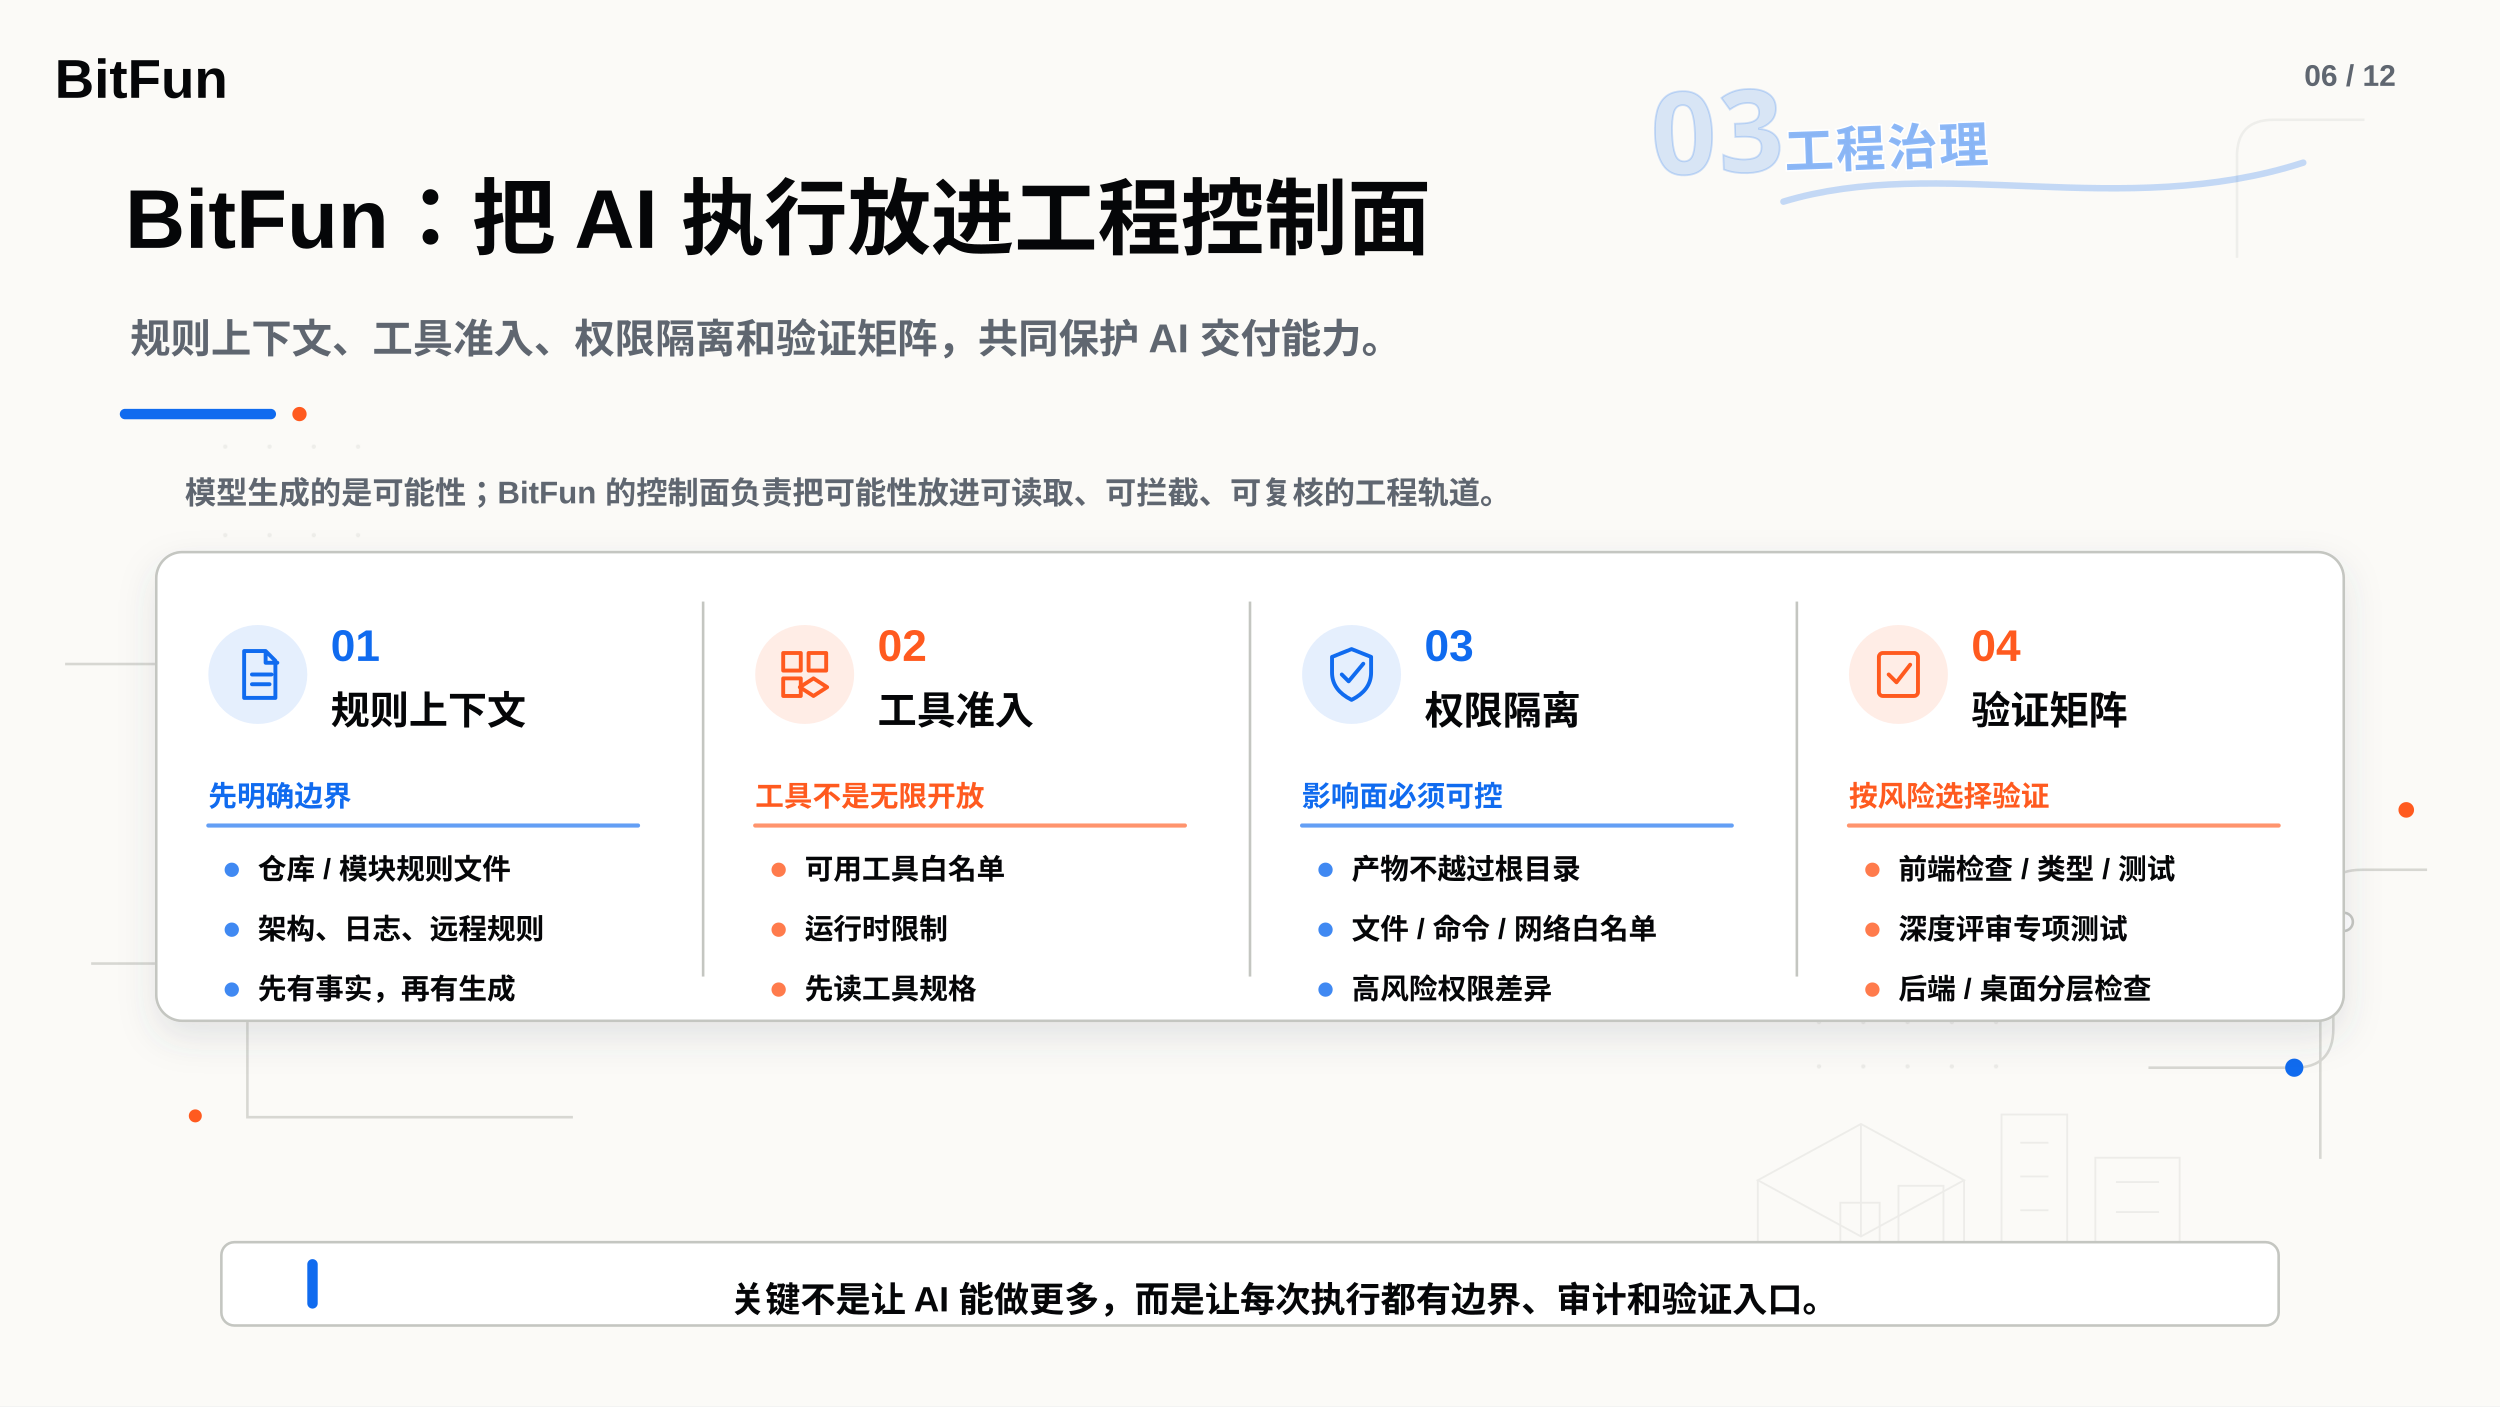
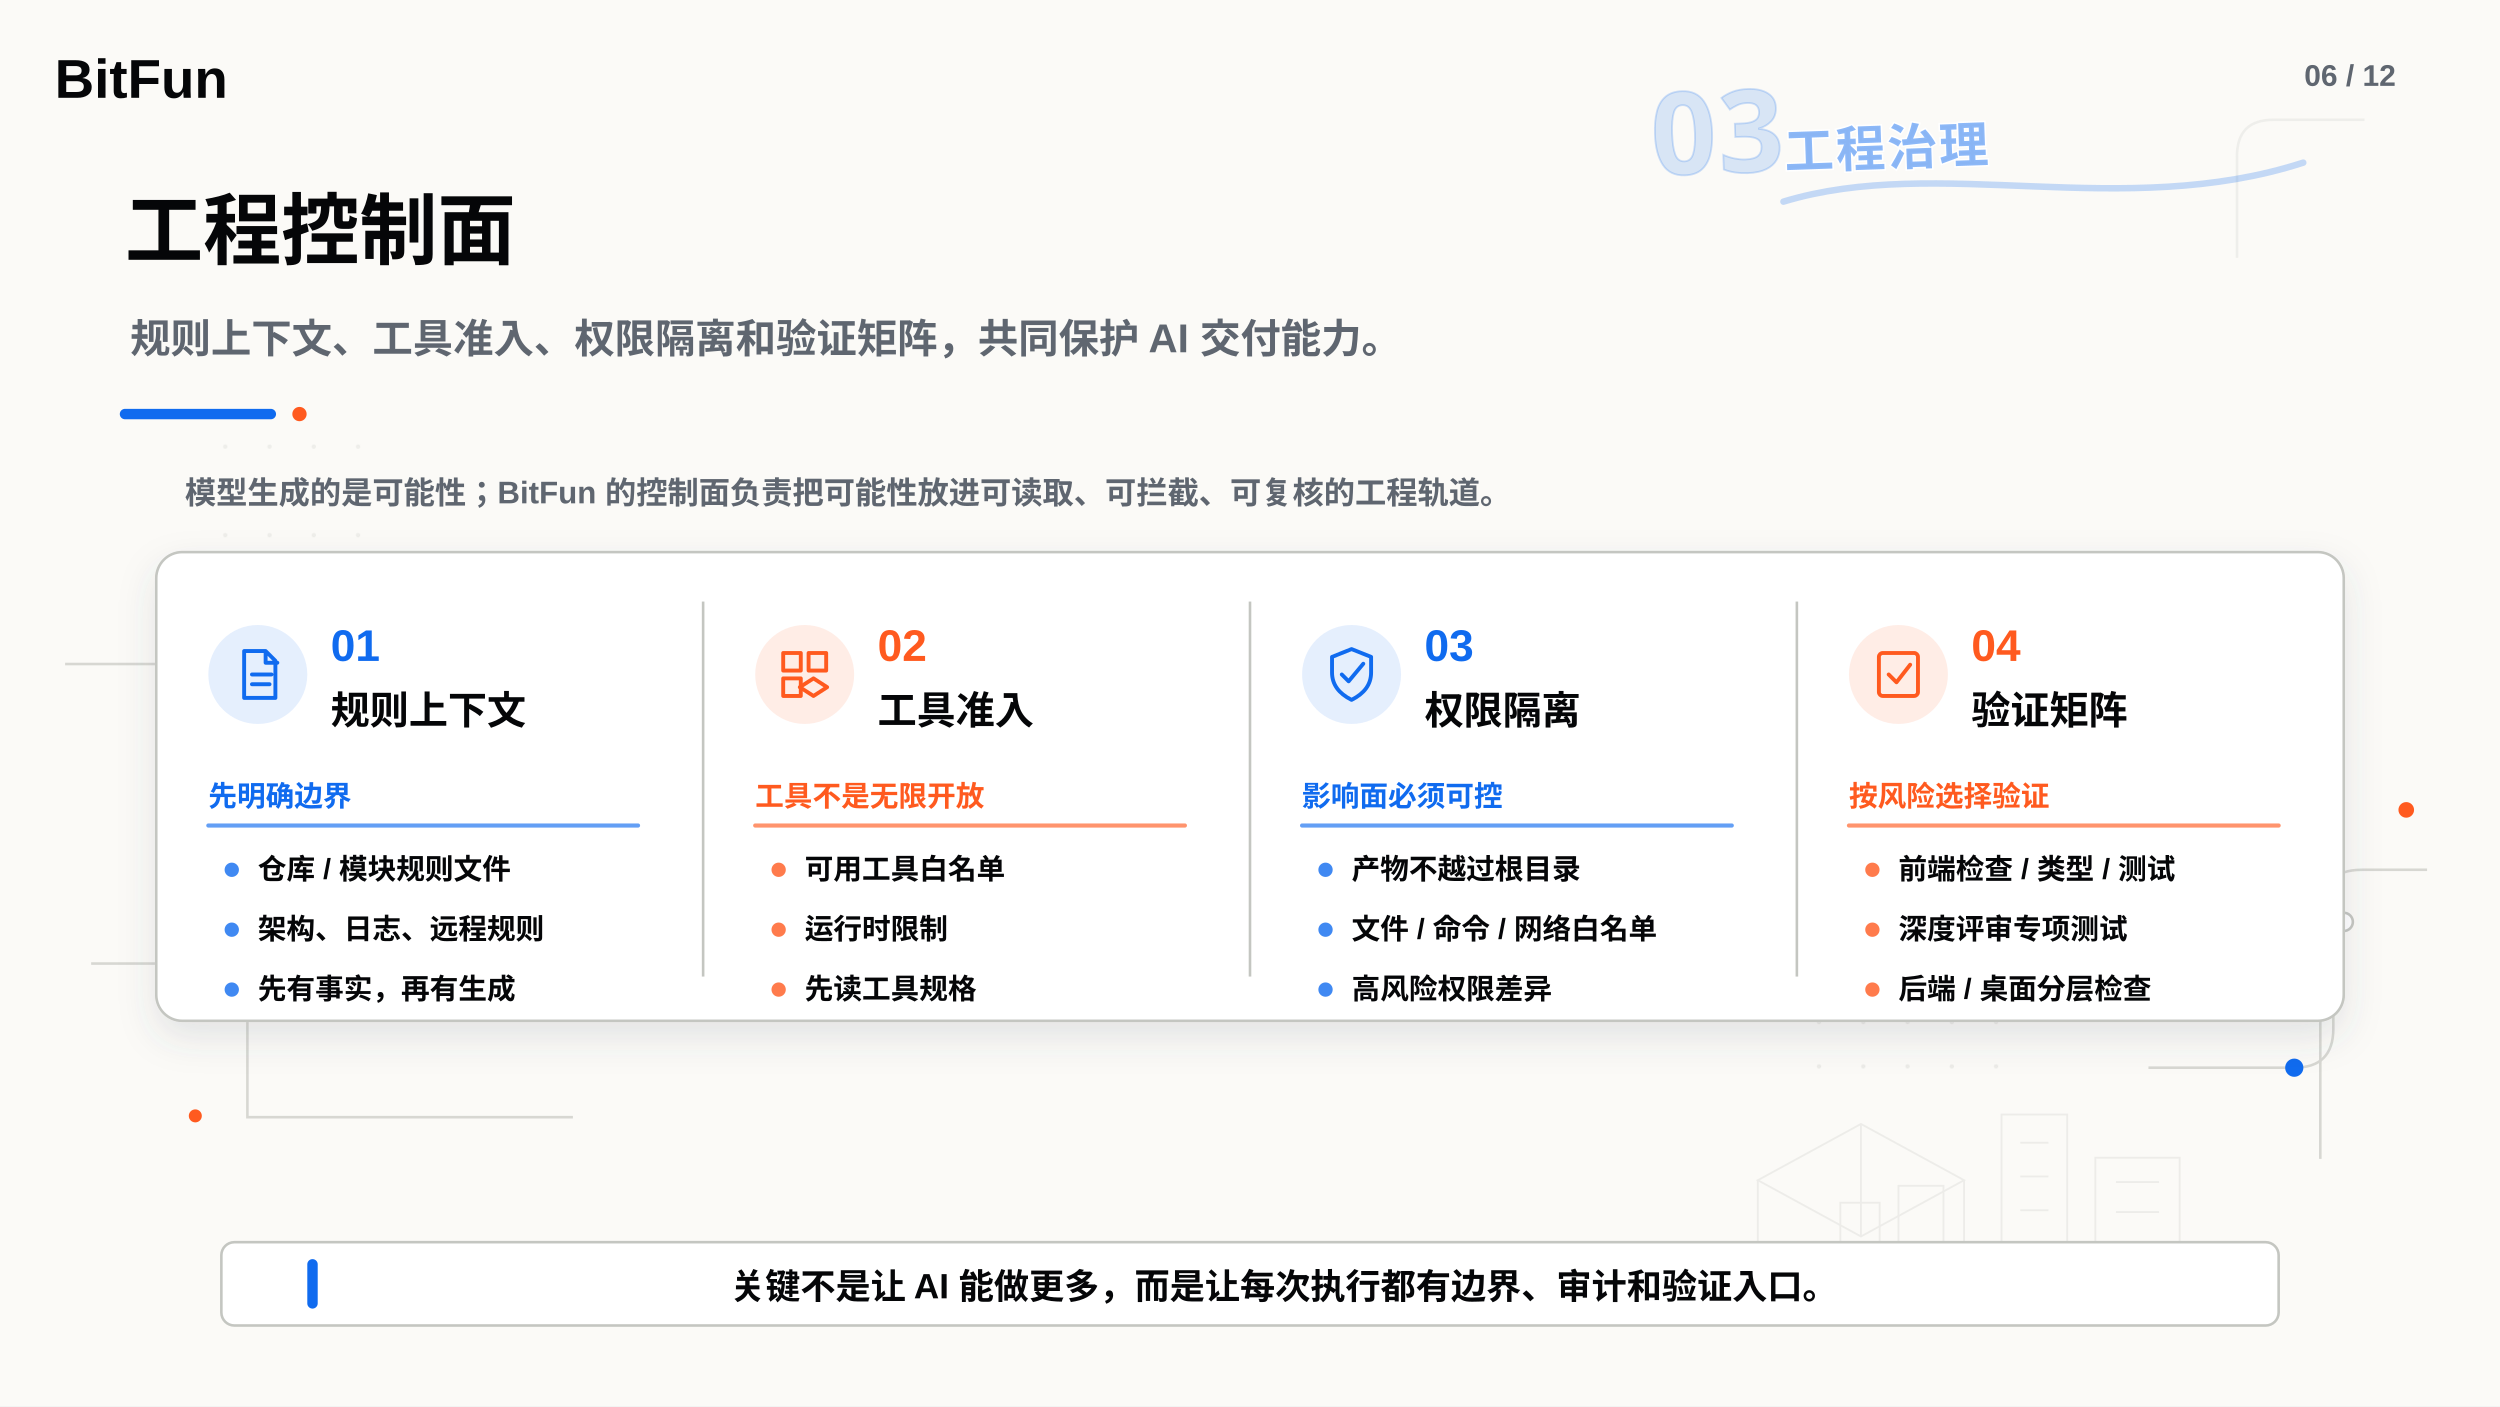
<svg xmlns="http://www.w3.org/2000/svg" width="1920" height="1080" viewBox="0 0 1920 1080">
  <defs>
    <pattern id="lightDots" width="34" height="34" patternUnits="userSpaceOnUse">
      <circle cx="3" cy="3" r="1.7" fill="#C4C6C1" opacity="0.55" />
    </pattern>
    <filter id="paperShadow" x="-18%" y="-18%" width="136%" height="150%">
      <feDropShadow dx="0" dy="12" stdDeviation="14" flood-color="#4B5563" flood-opacity="0.13" />
    </filter>
    <marker id="arrowBlue" markerWidth="12" markerHeight="12" refX="9" refY="6" orient="auto" markerUnits="strokeWidth">
      <path d="M2 2 L10 6 L2 10" fill="none" stroke="#106BEF" stroke-width="2" />
    </marker>
    <marker id="arrowGray" markerWidth="12" markerHeight="12" refX="9" refY="6" orient="auto" markerUnits="strokeWidth">
      <path d="M2 2 L10 6 L2 10" fill="none" stroke="#A5A9AE" stroke-width="2" />
    </marker>
  </defs>
  <rect width="1920" height="1080" fill="#FBFAF7" />
  <path d="M1816 92 h-70 q-28 0 -28 28 v78" stroke="#D7D7D2" stroke-width="2" fill="none" opacity="0.34" />
  <path d="M1782 890 v-190 q0 -32 32 -32 h50" stroke="#D7D7D2" stroke-width="2" fill="none" />
  <path d="M1650 820 h112 q30 0 30 -30 v-80" stroke="#D7D7D2" stroke-width="2" fill="none" />
  <circle cx="1800" cy="708" r="7" fill="#FFFFFF" stroke="#C4C6C1" stroke-width="2" />
  <circle cx="1762" cy="820" r="7" fill="#106BEF" />
  <circle cx="1848" cy="622" r="6" fill="#FF5A1F" />
  <rect x="1378" y="720" width="180" height="120" fill="url(#lightDots)" opacity="0.48" />
  <rect x="152" y="318" width="128" height="96" fill="url(#lightDots)" opacity="0.42" />
  <path d="M70 740 h120 v118 h250" stroke="#D7D7D2" stroke-width="2" fill="none" />
  <path d="M50 510 h116 q26 0 26 26 v52" stroke="#D7D7D2" stroke-width="2" fill="none" />
  <circle cx="150" cy="857" r="5" fill="#FF5A1F" />
  <g opacity="0.26" transform="translate(1350 820) scale(0.72)">
    <path d="M0 120 L110 60 L220 120 L110 180 Z" fill="none" stroke="#C4C6C1" stroke-width="2" />
    <path d="M110 60 V180 M0 120 V220 M220 120 V220 M0 220 H320" stroke="#C4C6C1" stroke-width="2" fill="none" />
    <path d="M260 50 h70 v170 h-70 Z M280 80 h30 M280 116 h30 M280 152 h30" stroke="#C4C6C1" stroke-width="2" fill="none" />
    <path d="M360 96 h90 v124 h-90 Z M382 122 h46 M382 154 h46 M382 186 h46" stroke="#C4C6C1" stroke-width="2" fill="none" />
    <path d="M88 144 h42 v76 h-42 Z M150 126 h48 v94 h-48 Z" stroke="#C4C6C1" stroke-width="2" fill="none" />
  </g>
  <g transform="rotate(-2 1508 104)">
    <text x="1268" y="58" style="font-family:'Arial Black','Microsoft YaHei','Noto Sans SC',sans-serif;font-size:88px;font-weight:900;letter-spacing:1.4px;fill:#106BEF;fill-opacity:0.15;stroke:#106BEF;stroke-width:1.4;stroke-opacity:0.2;paint-order:stroke">03</text>
    <text x="1370" y="92" style="font-family:'Microsoft YaHei','Noto Sans SC','Segoe UI',sans-serif;font-size:38px;font-weight:900;letter-spacing:1.6px;fill:#106BEF;stroke:#FFFFFF;stroke-width:2.4;paint-order:stroke;fill-opacity:0.48">工程治理</text>
    <path d="M1368 150 C1488 118 1628 174 1768 134" stroke="#106BEF" stroke-width="5" stroke-linecap="round" fill="none" opacity="0.24" />
  </g>
  <style>
      text { font-family: "Microsoft YaHei", "Noto Sans SC", "PingFang SC", "Segoe UI", Arial, sans-serif; dominant-baseline: hanging; }
      .brand5 { font-size: 42px; font-weight: 900; fill: #050608; }
      .num5 { font-family: "Arial", "Microsoft YaHei", sans-serif; font-weight: 900; fill: #050608; }
      .h15 { font-size: 68px; font-weight: 900; fill: #050608; letter-spacing: 0; }
      .h25 { font-size: 58px; font-weight: 900; fill: #050608; letter-spacing: 0; }
      .sub5 { font-size: 31px; font-weight: 560; fill: #5F6670; }
      .body5 { font-size: 30px; font-weight: 700; fill: #050608; }
      .muted5 { font-size: 24px; font-weight: 560; fill: #5F6670; }
      .label5 { font-size: 29px; font-weight: 900; fill: #050608; }
      .small5 { font-size: 23px; font-weight: 760; fill: #5F6670; }
      .micro5 { font-size: 19px; font-weight: 760; fill: #5F6670; }
    </style>
  <text x="42" y="46" class="brand5">BitFun</text>
  <text x="1840" y="50" class="small5" text-anchor="end">06 / 12</text>
-   <text x="96" y="146" class="h15" style="font-size:64px">BitFun：把 AI 执行放进工程控制面</text>
+   <text x="96" y="146" class="h15" style="font-size:60px">工程控制面</text>
  <text x="100" y="244" class="sub5">规则上下文、工具准入、权限隔离和验证矩阵，共同保护 AI 交付能力。</text>
  <path d="M96 318 h112" stroke="#106BEF" stroke-width="8" stroke-linecap="round" />
  <circle cx="230" cy="318" r="5.5" fill="#FF5A1F" />
  <text x="142" y="366" class="small5" style="font-size:24px;fill:#5F6670;font-weight:820">模型生成的是可能性；BitFun 的控制面负责把可能性放进可读取、可拦截、可复核的工程轨道。</text>
  <rect x="120" y="424" width="1680" height="360" rx="20" fill="#FFFFFF" stroke="#C4C6C1" stroke-width="2" filter="url(#paperShadow)" />
  <path d="M540 462 V750 M960 462 V750 M1380 462 V750" stroke="#C4C6C1" stroke-width="2" />
  <g>
    <circle cx="198" cy="518" r="38" fill="#106BEF" opacity="0.11" />
    <g transform="translate(174 494) scale(0.75)">
      <path d="M18 8 h22 l10 10 v38 H18 Z M40 8 v12 h12 M26 32 h20 M26 42 h18" stroke="#106BEF" stroke-width="4" stroke-linecap="round" stroke-linejoin="round" fill="none" />
    </g>
    <text x="254" y="484" class="num5" style="font-size:34px;fill:#106BEF">01</text>
    <text x="254" y="530" class="label5" style="font-size:30px">规则上下文</text>
    <text x="160" y="600" class="small5" style="font-size:22px;fill:#106BEF;font-weight:900">先明确边界</text>
    <path d="M160 634 H490" stroke="#106BEF" stroke-width="3.2" stroke-linecap="round" opacity="0.65" />
    <circle cx="178" cy="668" r="5.5" fill="#106BEF" opacity="0.80" />
    <text x="198" y="656" class="small5" style="font-size:22px;fill:#050608;font-weight:800">仓库 / 模块规则文件</text>
    <circle cx="178" cy="714" r="5.5" fill="#106BEF" opacity="0.80" />
    <text x="198" y="702" class="small5" style="font-size:22px;fill:#050608;font-weight:800">架构、日志、远程规则</text>
    <circle cx="178" cy="760" r="5.5" fill="#106BEF" opacity="0.80" />
    <text x="198" y="748" class="small5" style="font-size:22px;fill:#050608;font-weight:800">先有事实，再有生成</text>
  </g>
  <g>
    <circle cx="618" cy="518" r="38" fill="#FF5A1F" opacity="0.11" />
    <g transform="translate(594 494) scale(0.75)">
      <rect x="10" y="10" width="18" height="18" stroke="#FF5A1F" stroke-width="4" stroke-linecap="round" stroke-linejoin="round" fill="none" />
      <rect x="36" y="10" width="18" height="18" stroke="#FF5A1F" stroke-width="4" stroke-linecap="round" stroke-linejoin="round" fill="none" />
      <rect x="10" y="36" width="18" height="18" stroke="#FF5A1F" stroke-width="4" stroke-linecap="round" stroke-linejoin="round" fill="none" />
      <path d="M41 36 l14 9 l-14 9 l-14 -9 Z" stroke="#FF5A1F" stroke-width="4" stroke-linecap="round" stroke-linejoin="round" fill="none" />
    </g>
    <text x="674" y="484" class="num5" style="font-size:34px;fill:#FF5A1F">02</text>
    <text x="674" y="530" class="label5" style="font-size:30px">工具准入</text>
    <text x="580" y="600" class="small5" style="font-size:22px;fill:#FF5A1F;font-weight:900">工具不是无限开放</text>
    <path d="M580 634 H910" stroke="#FF5A1F" stroke-width="3.2" stroke-linecap="round" opacity="0.65" />
    <circle cx="598" cy="668" r="5.5" fill="#FF5A1F" opacity="0.80" />
    <text x="618" y="656" class="small5" style="font-size:22px;fill:#050608;font-weight:800">可用工具白名单</text>
    <circle cx="598" cy="714" r="5.5" fill="#FF5A1F" opacity="0.80" />
    <text x="618" y="702" class="small5" style="font-size:22px;fill:#050608;font-weight:800">运行时限制</text>
    <circle cx="598" cy="760" r="5.5" fill="#FF5A1F" opacity="0.80" />
    <text x="618" y="748" class="small5" style="font-size:22px;fill:#050608;font-weight:800">先读工具规格</text>
  </g>
  <g>
    <circle cx="1038" cy="518" r="38" fill="#106BEF" opacity="0.11" />
    <g transform="translate(1014 494) scale(0.75)">
      <path d="M32 6 L52 14 V30 q0 18 -20 28 Q12 48 12 30 V14 Z M22 32 l7 7 l15 -18" stroke="#106BEF" stroke-width="4" stroke-linecap="round" stroke-linejoin="round" fill="none" />
    </g>
    <text x="1094" y="484" class="num5" style="font-size:34px;fill:#106BEF">03</text>
    <text x="1094" y="530" class="label5" style="font-size:30px">权限隔离</text>
    <text x="1000" y="600" class="small5" style="font-size:22px;fill:#106BEF;font-weight:900">影响面必须可控</text>
    <path d="M1000 634 H1330" stroke="#106BEF" stroke-width="3.2" stroke-linecap="round" opacity="0.65" />
    <circle cx="1018" cy="668" r="5.5" fill="#106BEF" opacity="0.80" />
    <text x="1038" y="656" class="small5" style="font-size:22px;fill:#050608;font-weight:800">产物不越过根目录</text>
    <circle cx="1018" cy="714" r="5.5" fill="#106BEF" opacity="0.80" />
    <text x="1038" y="702" class="small5" style="font-size:22px;fill:#050608;font-weight:800">文件 / 命令 / 网络白名单</text>
    <circle cx="1018" cy="760" r="5.5" fill="#106BEF" opacity="0.80" />
    <text x="1038" y="748" class="small5" style="font-size:22px;fill:#050608;font-weight:800">高风险权限差异</text>
  </g>
  <g>
    <circle cx="1458" cy="518" r="38" fill="#FF5A1F" opacity="0.11" />
    <g transform="translate(1434 494) scale(0.75)">
      <rect x="12" y="10" width="40" height="44" rx="4" stroke="#FF5A1F" stroke-width="4" stroke-linecap="round" stroke-linejoin="round" fill="none" />
      <path d="M22 32 l8 8 l14 -18" stroke="#FF5A1F" stroke-width="4" stroke-linecap="round" stroke-linejoin="round" fill="none" />
    </g>
    <text x="1514" y="484" class="num5" style="font-size:34px;fill:#FF5A1F">04</text>
    <text x="1514" y="530" class="label5" style="font-size:30px">验证矩阵</text>
    <text x="1420" y="600" class="small5" style="font-size:22px;fill:#FF5A1F;font-weight:900">按风险选择验证</text>
    <path d="M1420 634 H1750" stroke="#FF5A1F" stroke-width="3.2" stroke-linecap="round" opacity="0.65" />
    <circle cx="1438" cy="668" r="5.5" fill="#FF5A1F" opacity="0.80" />
    <text x="1458" y="656" class="small5" style="font-size:22px;fill:#050608;font-weight:800">前端检查 / 类型 / 测试</text>
    <circle cx="1438" cy="714" r="5.5" fill="#FF5A1F" opacity="0.80" />
    <text x="1458" y="702" class="small5" style="font-size:22px;fill:#050608;font-weight:800">深度评审专项测试</text>
    <circle cx="1438" cy="760" r="5.5" fill="#FF5A1F" opacity="0.80" />
    <text x="1458" y="748" class="small5" style="font-size:22px;fill:#050608;font-weight:800">后端 / 桌面分层检查</text>
  </g>
  <rect x="170" y="954" width="1580" height="64" rx="10" fill="#FFFFFF" stroke="#C4C6C1" stroke-width="2" />
  <path d="M240 971 v30" stroke="#106BEF" stroke-width="8" stroke-linecap="round" />
-   <text x="986" y="984" class="body5" text-anchor="middle" dominant-baseline="middle" alignment-baseline="middle" style="font-size:27px">关键不是让 AI 能做更多，而是让每次执行都有边界、审计和验证入口。</text>
+   <text x="986" y="974" class="body5" text-anchor="middle" dominant-baseline="middle" alignment-baseline="middle" style="font-size:27px">关键不是让 AI 能做更多，而是让每次执行都有边界、审计和验证入口。</text>
</svg>
